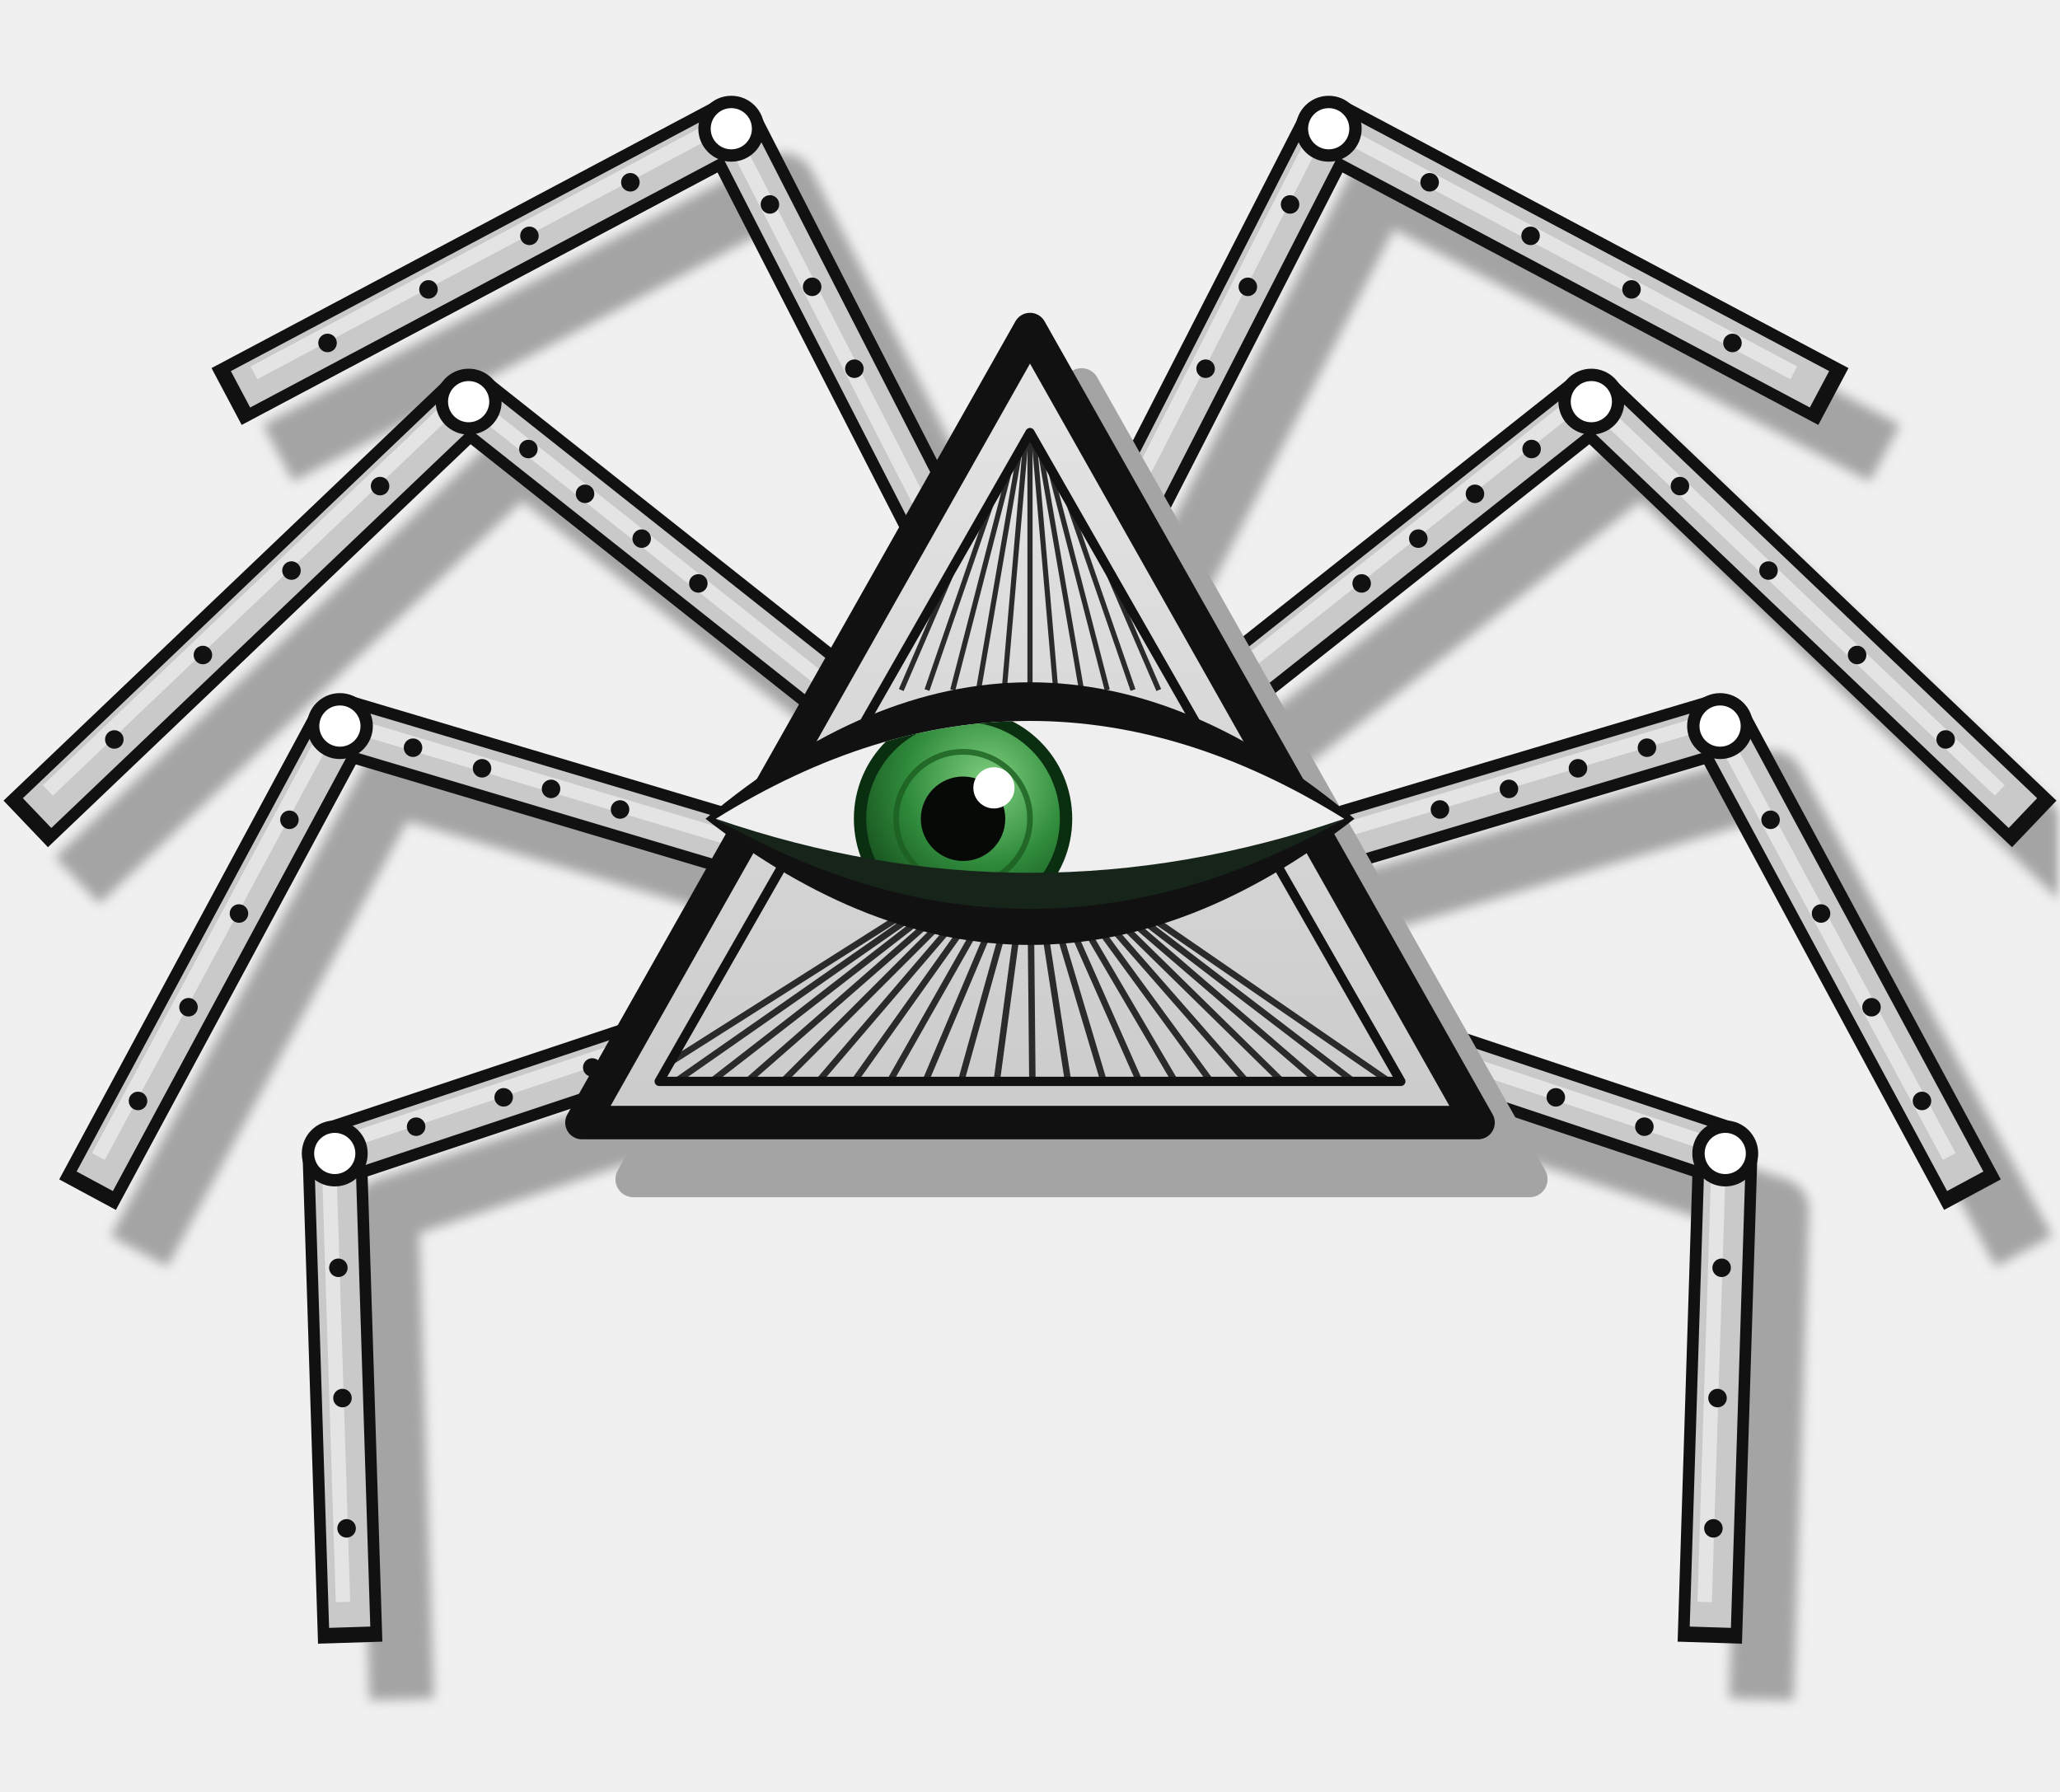
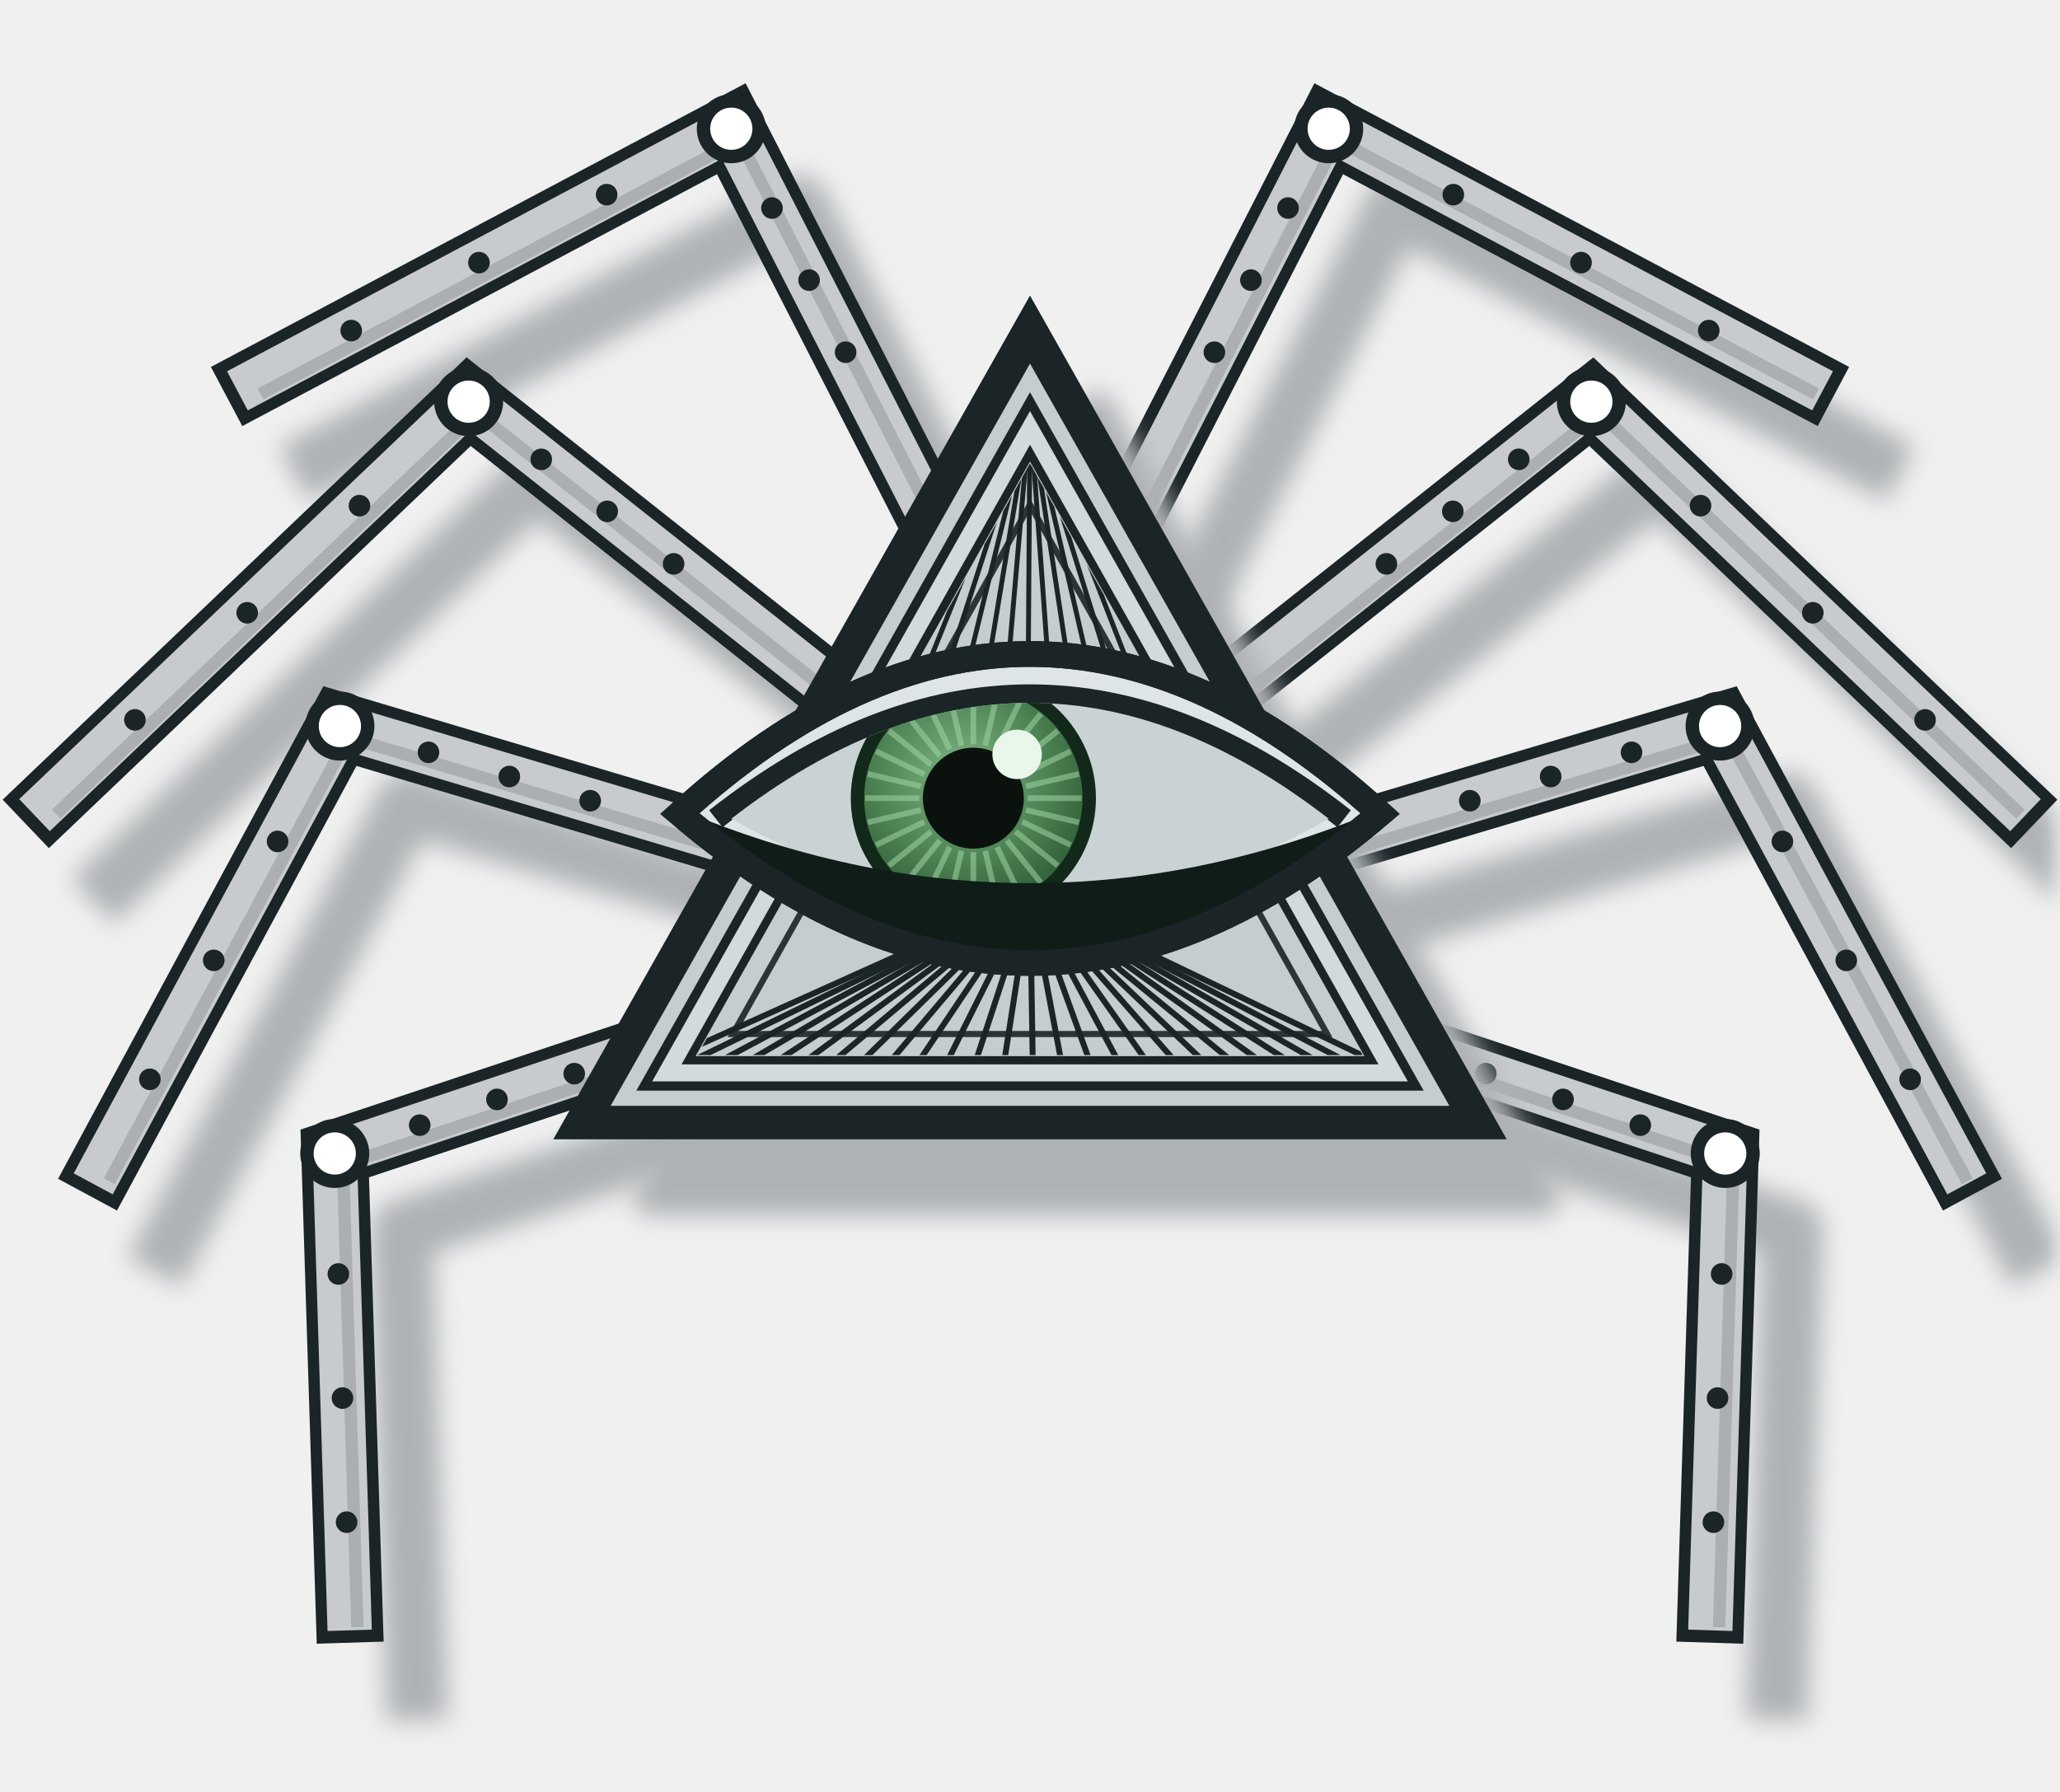
<svg xmlns="http://www.w3.org/2000/svg" viewBox="0 -14 400 348" width="400" height="348" role="img" aria-label="PRovidence">
  <defs>
-     <linearGradient id="hero-shell" x1="0" y1="0" x2="0" y2="1">
-       <stop offset="0" stop-color="#e6e6e6" />
-       <stop offset="1" stop-color="#cbcbcb" />
-     </linearGradient>
-     <filter id="hero-soft" x="-10%" y="-10%" width="120%" height="120%">
-       <feGaussianBlur stdDeviation="1.1" />
+     <filter id="hero-soft" x="-10%" y="-10%" width="125%" height="125%">
+       <feGaussianBlur stdDeviation="2.4" />
    </filter>
-     <radialGradient id="hero-iris" cx=".62" cy=".32" r=".8">
-       <stop offset="0" stop-color="#7fcf7f" />
-       <stop offset=".5" stop-color="#2f8a3b" />
-       <stop offset="1" stop-color="#0f3d14" />
+     <radialGradient id="hero-iris" cx=".45" cy=".4" r=".7">
+       <stop offset="0" stop-color="#7fb685" />
+       <stop offset=".55" stop-color="#4b8052" />
+       <stop offset="1" stop-color="#22502b" />
    </radialGradient>
  </defs>
  <style>@keyframes hero-leg{from{transform:rotate(-3deg)}to{transform:rotate(3deg)}}@keyframes hero-bob{from{transform:translateY(0)}to{transform:translateY(-6px)}}.hero-all{animation:hero-bob 1.6s ease-in-out infinite alternate}</style>
  <g class="hero-all">
-     <g transform="translate(10 11)" filter="url(#hero-soft)">
-       <polyline style="transform-origin:215.0px 95px;animation:hero-leg 1s ease-in-out 0.00s infinite alternate" points="215.0,95.0 258.0,11.0 356.0,63.0" fill="none" stroke="#a4a4a4" stroke-width="12.5" stroke-linejoin="round" />
-       <polyline style="transform-origin:232.0px 125px;animation:hero-leg 1s ease-in-out 0.17s infinite alternate" points="232.0,125.0 309.0,64.0 395.0,146.0" fill="none" stroke="#a4a4a4" stroke-width="12.5" stroke-linejoin="round" />
-       <polyline style="transform-origin:240.0px 155px;animation:hero-leg 1s ease-in-out 0.34s infinite alternate" points="240.0,155.0 334.0,127.0 383.0,218.0" fill="none" stroke="#a4a4a4" stroke-width="12.5" stroke-linejoin="round" />
-       <polyline style="transform-origin:245.0px 180px;animation:hero-leg 1s ease-in-out 0.51s infinite alternate" points="245.0,180.0 335.0,210.0 332.0,305.0" fill="none" stroke="#a4a4a4" stroke-width="12.5" stroke-linejoin="round" />
-       <polyline style="transform-origin:185.0px 95px;animation:hero-leg 1s ease-in-out 0.09s infinite alternate" points="185.0,95.0 142.0,11.0 44.0,63.0" fill="none" stroke="#a4a4a4" stroke-width="12.5" stroke-linejoin="round" />
-       <polyline style="transform-origin:168.0px 125px;animation:hero-leg 1s ease-in-out 0.26s infinite alternate" points="168.0,125.0 91.0,64.0 5.0,146.0" fill="none" stroke="#a4a4a4" stroke-width="12.5" stroke-linejoin="round" />
-       <polyline style="transform-origin:160.0px 155px;animation:hero-leg 1s ease-in-out 0.43s infinite alternate" points="160.0,155.0 66.0,127.0 17.0,218.0" fill="none" stroke="#a4a4a4" stroke-width="12.5" stroke-linejoin="round" />
-       <polyline style="transform-origin:155.0px 180px;animation:hero-leg 1s ease-in-out 0.60s infinite alternate" points="155.0,180.0 65.0,210.0 68.0,305.0" fill="none" stroke="#a4a4a4" stroke-width="12.5" stroke-linejoin="round" />
+     <g transform="translate(13 15)" filter="url(#hero-soft)">
+       <polyline style="transform-origin:215.0px 95px;animation:hero-leg 1s ease-in-out 0.00s infinite alternate" points="215.0,95.0 258.0,11.0 356.0,63.0" fill="none" stroke="#aeb2b5" stroke-width="12" stroke-linejoin="round" />
+       <polyline style="transform-origin:232.0px 125px;animation:hero-leg 1s ease-in-out 0.17s infinite alternate" points="232.0,125.0 309.0,64.0 395.0,146.0" fill="none" stroke="#aeb2b5" stroke-width="12" stroke-linejoin="round" />
+       <polyline style="transform-origin:240.0px 155px;animation:hero-leg 1s ease-in-out 0.34s infinite alternate" points="240.0,155.0 334.0,127.0 383.0,218.0" fill="none" stroke="#aeb2b5" stroke-width="12" stroke-linejoin="round" />
+       <polyline style="transform-origin:245.0px 180px;animation:hero-leg 1s ease-in-out 0.51s infinite alternate" points="245.0,180.0 335.0,210.0 332.0,305.0" fill="none" stroke="#aeb2b5" stroke-width="12" stroke-linejoin="round" />
+       <polyline style="transform-origin:185.0px 95px;animation:hero-leg 1s ease-in-out 0.09s infinite alternate" points="185.0,95.0 142.0,11.0 44.0,63.0" fill="none" stroke="#aeb2b5" stroke-width="12" stroke-linejoin="round" />
+       <polyline style="transform-origin:168.0px 125px;animation:hero-leg 1s ease-in-out 0.26s infinite alternate" points="168.0,125.0 91.0,64.0 5.0,146.0" fill="none" stroke="#aeb2b5" stroke-width="12" stroke-linejoin="round" />
+       <polyline style="transform-origin:160.0px 155px;animation:hero-leg 1s ease-in-out 0.43s infinite alternate" points="160.0,155.0 66.0,127.0 17.0,218.0" fill="none" stroke="#aeb2b5" stroke-width="12" stroke-linejoin="round" />
+       <polyline style="transform-origin:155.0px 180px;animation:hero-leg 1s ease-in-out 0.60s infinite alternate" points="155.0,180.0 65.0,210.0 68.0,305.0" fill="none" stroke="#aeb2b5" stroke-width="12" stroke-linejoin="round" />
    </g>
    <g class="leg" style="transform-origin:215.0px 95px;animation:hero-leg 1s ease-in-out 0.00s infinite alternate">
-       <polyline points="215.0,95.0 258.0,11.0 356.0,63.0" fill="none" stroke="#111111" stroke-width="12.5" stroke-linejoin="round" />
-       <polyline points="215.0,95.0 258.0,11.0 353.3,61.6" fill="none" stroke="#c9c9c9" stroke-width="8" stroke-linejoin="round" />
-       <polyline points="216.7,91.6 258.0,11.0 349.5,59.6" fill="none" stroke="#e4e4e4" stroke-width="2.8" stroke-linejoin="round" transform="translate(-1.2,-1.2)" />
-       <circle cx="234.1" cy="57.6" r="1.8" fill="#111111" />
-       <circle cx="242.3" cy="41.7" r="1.8" fill="#111111" />
-       <circle cx="250.5" cy="25.7" r="1.8" fill="#111111" />
-       <circle cx="277.6" cy="21.4" r="1.8" fill="#111111" />
-       <circle cx="297.2" cy="31.8" r="1.8" fill="#111111" />
-       <circle cx="316.8" cy="42.2" r="1.8" fill="#111111" />
-       <circle cx="336.4" cy="52.6" r="1.8" fill="#111111" />
-       <circle cx="258" cy="11" r="5.2" fill="#ffffff" stroke="#111111" stroke-width="2.4" />
+       <polyline points="215.0,95.0 258.0,11.0 356.0,63.0" fill="none" stroke="#1b2427" stroke-width="13" stroke-linejoin="miter" stroke-miterlimit="3" />
+       <polyline points="215.0,95.0 258.0,11.0 353.9,61.9" fill="none" stroke="#c8cbce" stroke-width="8.6" stroke-linejoin="miter" stroke-miterlimit="3" />
+       <polyline points="216.3,92.5 258.0,11.0 351.0,60.3" fill="none" stroke="#a6a9ad" stroke-width="2.4" stroke-linejoin="round" transform="translate(1.6 2.2)" opacity=".85" />
+       <circle cx="235.8" cy="54.4" r="2.1" fill="#1b2427" />
+       <circle cx="242.9" cy="40.4" r="2.1" fill="#1b2427" />
+       <circle cx="250.1" cy="26.4" r="2.1" fill="#1b2427" />
+       <circle cx="282.2" cy="23.8" r="2.1" fill="#1b2427" />
+       <circle cx="307.0" cy="37.0" r="2.1" fill="#1b2427" />
+       <circle cx="331.8" cy="50.2" r="2.1" fill="#1b2427" />
+       <circle cx="258" cy="11" r="5.4" fill="#ffffff" stroke="#1b2427" stroke-width="2.6" />
    </g>
    <g class="leg" style="transform-origin:232.0px 125px;animation:hero-leg 1s ease-in-out 0.17s infinite alternate">
-       <polyline points="232.0,125.0 309.0,64.0 395.0,146.0" fill="none" stroke="#111111" stroke-width="12.5" stroke-linejoin="round" />
-       <polyline points="232.0,125.0 309.0,64.0 392.8,143.9" fill="none" stroke="#c9c9c9" stroke-width="8" stroke-linejoin="round" />
-       <polyline points="235.1,122.6 309.0,64.0 389.5,140.7" fill="none" stroke="#e4e4e4" stroke-width="2.8" stroke-linejoin="round" transform="translate(-1.2,-1.2)" />
-       <circle cx="264.4" cy="99.3" r="1.8" fill="#111111" />
-       <circle cx="275.4" cy="90.6" r="1.8" fill="#111111" />
-       <circle cx="286.4" cy="81.9" r="1.8" fill="#111111" />
-       <circle cx="297.4" cy="73.2" r="1.8" fill="#111111" />
-       <circle cx="326.2" cy="80.4" r="1.8" fill="#111111" />
-       <circle cx="343.4" cy="96.8" r="1.8" fill="#111111" />
-       <circle cx="360.6" cy="113.2" r="1.8" fill="#111111" />
-       <circle cx="377.8" cy="129.6" r="1.8" fill="#111111" />
-       <circle cx="309" cy="64" r="5.2" fill="#ffffff" stroke="#111111" stroke-width="2.4" />
+       <polyline points="232.0,125.0 309.0,64.0 395.0,146.0" fill="none" stroke="#1b2427" stroke-width="13" stroke-linejoin="miter" stroke-miterlimit="3" />
+       <polyline points="232.0,125.0 309.0,64.0 393.3,144.3" fill="none" stroke="#c8cbce" stroke-width="8.6" stroke-linejoin="miter" stroke-miterlimit="3" />
+       <polyline points="234.3,123.2 309.0,64.0 390.7,141.9" fill="none" stroke="#a6a9ad" stroke-width="2.4" stroke-linejoin="round" transform="translate(1.6 2.2)" opacity=".85" />
+       <circle cx="269.2" cy="95.5" r="2.1" fill="#1b2427" />
+       <circle cx="282.1" cy="85.3" r="2.1" fill="#1b2427" />
+       <circle cx="294.9" cy="75.2" r="2.1" fill="#1b2427" />
+       <circle cx="330.2" cy="84.2" r="2.1" fill="#1b2427" />
+       <circle cx="352.0" cy="105.0" r="2.1" fill="#1b2427" />
+       <circle cx="373.8" cy="125.8" r="2.1" fill="#1b2427" />
+       <circle cx="309" cy="64" r="5.4" fill="#ffffff" stroke="#1b2427" stroke-width="2.6" />
    </g>
    <g class="leg" style="transform-origin:240.0px 155px;animation:hero-leg 1s ease-in-out 0.34s infinite alternate">
-       <polyline points="240.0,155.0 334.0,127.0 383.0,218.0" fill="none" stroke="#111111" stroke-width="12.5" stroke-linejoin="round" />
-       <polyline points="240.0,155.0 334.0,127.0 381.6,215.4" fill="none" stroke="#c9c9c9" stroke-width="8" stroke-linejoin="round" />
-       <polyline points="243.8,153.9 334.0,127.0 379.7,211.8" fill="none" stroke="#e4e4e4" stroke-width="2.8" stroke-linejoin="round" transform="translate(-1.2,-1.2)" />
-       <circle cx="279.6" cy="143.2" r="1.8" fill="#111111" />
-       <circle cx="293.0" cy="139.2" r="1.8" fill="#111111" />
-       <circle cx="306.4" cy="135.2" r="1.8" fill="#111111" />
-       <circle cx="319.8" cy="131.2" r="1.8" fill="#111111" />
-       <circle cx="343.8" cy="145.2" r="1.8" fill="#111111" />
-       <circle cx="353.6" cy="163.4" r="1.8" fill="#111111" />
-       <circle cx="363.4" cy="181.6" r="1.8" fill="#111111" />
-       <circle cx="373.2" cy="199.8" r="1.8" fill="#111111" />
-       <circle cx="334" cy="127" r="5.2" fill="#ffffff" stroke="#111111" stroke-width="2.4" />
+       <polyline points="240.0,155.0 334.0,127.0 383.0,218.0" fill="none" stroke="#1b2427" stroke-width="13" stroke-linejoin="miter" stroke-miterlimit="3" />
+       <polyline points="240.0,155.0 334.0,127.0 381.9,215.9" fill="none" stroke="#c8cbce" stroke-width="8.6" stroke-linejoin="miter" stroke-miterlimit="3" />
+       <polyline points="242.8,154.2 334.0,127.0 380.4,213.2" fill="none" stroke="#a6a9ad" stroke-width="2.4" stroke-linejoin="round" transform="translate(1.6 2.2)" opacity=".85" />
+       <circle cx="285.4" cy="141.5" r="2.1" fill="#1b2427" />
+       <circle cx="301.1" cy="136.8" r="2.1" fill="#1b2427" />
+       <circle cx="316.8" cy="132.1" r="2.1" fill="#1b2427" />
+       <circle cx="346.1" cy="149.4" r="2.1" fill="#1b2427" />
+       <circle cx="358.5" cy="172.5" r="2.1" fill="#1b2427" />
+       <circle cx="370.9" cy="195.6" r="2.1" fill="#1b2427" />
+       <circle cx="334" cy="127" r="5.4" fill="#ffffff" stroke="#1b2427" stroke-width="2.6" />
    </g>
    <g class="leg" style="transform-origin:245.0px 180px;animation:hero-leg 1s ease-in-out 0.51s infinite alternate">
-       <polyline points="245.0,180.0 335.0,210.0 332.0,305.0" fill="none" stroke="#111111" stroke-width="12.5" stroke-linejoin="round" />
-       <polyline points="245.0,180.0 335.0,210.0 332.1,302.0" fill="none" stroke="#c9c9c9" stroke-width="8" stroke-linejoin="round" />
-       <polyline points="248.6,181.2 335.0,210.0 332.2,298.3" fill="none" stroke="#e4e4e4" stroke-width="2.8" stroke-linejoin="round" transform="translate(-1.2,-1.2)" />
-       <circle cx="285.1" cy="193.3" r="1.8" fill="#111111" />
-       <circle cx="302.1" cy="199.1" r="1.8" fill="#111111" />
-       <circle cx="319.3" cy="204.8" r="1.8" fill="#111111" />
-       <circle cx="334.3" cy="232.2" r="1.8" fill="#111111" />
-       <circle cx="333.5" cy="257.5" r="1.8" fill="#111111" />
-       <circle cx="332.7" cy="282.8" r="1.8" fill="#111111" />
-       <circle cx="335" cy="210" r="5.2" fill="#ffffff" stroke="#111111" stroke-width="2.4" />
+       <polyline points="245.0,180.0 335.0,210.0 332.0,305.0" fill="none" stroke="#1b2427" stroke-width="13" stroke-linejoin="miter" stroke-miterlimit="3" />
+       <polyline points="245.0,180.0 335.0,210.0 332.1,302.6" fill="none" stroke="#c8cbce" stroke-width="8.6" stroke-linejoin="miter" stroke-miterlimit="3" />
+       <polyline points="247.7,180.9 335.0,210.0 332.2,299.8" fill="none" stroke="#a6a9ad" stroke-width="2.4" stroke-linejoin="round" transform="translate(1.6 2.2)" opacity=".85" />
+       <circle cx="288.5" cy="194.5" r="2.1" fill="#1b2427" />
+       <circle cx="303.5" cy="199.5" r="2.1" fill="#1b2427" />
+       <circle cx="318.5" cy="204.5" r="2.1" fill="#1b2427" />
+       <circle cx="334.3" cy="233.4" r="2.1" fill="#1b2427" />
+       <circle cx="333.5" cy="257.5" r="2.1" fill="#1b2427" />
+       <circle cx="332.7" cy="281.6" r="2.1" fill="#1b2427" />
+       <circle cx="335" cy="210" r="5.4" fill="#ffffff" stroke="#1b2427" stroke-width="2.6" />
    </g>
    <g class="leg" style="transform-origin:185.0px 95px;animation:hero-leg 1s ease-in-out 0.09s infinite alternate">
-       <polyline points="185.0,95.0 142.0,11.0 44.0,63.0" fill="none" stroke="#111111" stroke-width="12.5" stroke-linejoin="round" />
-       <polyline points="185.0,95.0 142.0,11.0 46.7,61.6" fill="none" stroke="#c9c9c9" stroke-width="8" stroke-linejoin="round" />
-       <polyline points="183.3,91.6 142.0,11.0 50.5,59.6" fill="none" stroke="#e4e4e4" stroke-width="2.8" stroke-linejoin="round" transform="translate(-1.2,-1.2)" />
-       <circle cx="165.9" cy="57.6" r="1.8" fill="#111111" />
-       <circle cx="157.7" cy="41.7" r="1.8" fill="#111111" />
-       <circle cx="149.5" cy="25.7" r="1.8" fill="#111111" />
-       <circle cx="122.4" cy="21.4" r="1.8" fill="#111111" />
-       <circle cx="102.8" cy="31.8" r="1.8" fill="#111111" />
-       <circle cx="83.2" cy="42.2" r="1.8" fill="#111111" />
-       <circle cx="63.6" cy="52.6" r="1.8" fill="#111111" />
-       <circle cx="142" cy="11" r="5.2" fill="#ffffff" stroke="#111111" stroke-width="2.4" />
+       <polyline points="185.0,95.0 142.0,11.0 44.0,63.0" fill="none" stroke="#1b2427" stroke-width="13" stroke-linejoin="miter" stroke-miterlimit="3" />
+       <polyline points="185.0,95.0 142.0,11.0 46.1,61.9" fill="none" stroke="#c8cbce" stroke-width="8.6" stroke-linejoin="miter" stroke-miterlimit="3" />
+       <polyline points="183.7,92.5 142.0,11.0 49.0,60.3" fill="none" stroke="#a6a9ad" stroke-width="2.4" stroke-linejoin="round" transform="translate(1.6 2.2)" opacity=".85" />
+       <circle cx="164.2" cy="54.4" r="2.1" fill="#1b2427" />
+       <circle cx="157.1" cy="40.4" r="2.1" fill="#1b2427" />
+       <circle cx="149.9" cy="26.4" r="2.1" fill="#1b2427" />
+       <circle cx="117.8" cy="23.8" r="2.1" fill="#1b2427" />
+       <circle cx="93.0" cy="37.0" r="2.1" fill="#1b2427" />
+       <circle cx="68.2" cy="50.2" r="2.1" fill="#1b2427" />
+       <circle cx="142" cy="11" r="5.4" fill="#ffffff" stroke="#1b2427" stroke-width="2.6" />
    </g>
    <g class="leg" style="transform-origin:168.0px 125px;animation:hero-leg 1s ease-in-out 0.26s infinite alternate">
-       <polyline points="168.0,125.0 91.0,64.0 5.0,146.0" fill="none" stroke="#111111" stroke-width="12.5" stroke-linejoin="round" />
-       <polyline points="168.0,125.0 91.0,64.0 7.2,143.9" fill="none" stroke="#c9c9c9" stroke-width="8" stroke-linejoin="round" />
-       <polyline points="164.9,122.6 91.0,64.0 10.5,140.7" fill="none" stroke="#e4e4e4" stroke-width="2.8" stroke-linejoin="round" transform="translate(-1.2,-1.2)" />
-       <circle cx="135.6" cy="99.3" r="1.8" fill="#111111" />
-       <circle cx="124.6" cy="90.6" r="1.8" fill="#111111" />
-       <circle cx="113.6" cy="81.9" r="1.8" fill="#111111" />
-       <circle cx="102.6" cy="73.2" r="1.8" fill="#111111" />
-       <circle cx="73.8" cy="80.4" r="1.8" fill="#111111" />
-       <circle cx="56.6" cy="96.8" r="1.8" fill="#111111" />
-       <circle cx="39.4" cy="113.2" r="1.8" fill="#111111" />
-       <circle cx="22.2" cy="129.6" r="1.8" fill="#111111" />
-       <circle cx="91" cy="64" r="5.2" fill="#ffffff" stroke="#111111" stroke-width="2.4" />
+       <polyline points="168.0,125.0 91.0,64.0 5.0,146.0" fill="none" stroke="#1b2427" stroke-width="13" stroke-linejoin="miter" stroke-miterlimit="3" />
+       <polyline points="168.0,125.0 91.0,64.0 6.7,144.3" fill="none" stroke="#c8cbce" stroke-width="8.6" stroke-linejoin="miter" stroke-miterlimit="3" />
+       <polyline points="165.7,123.2 91.0,64.0 9.3,141.9" fill="none" stroke="#a6a9ad" stroke-width="2.4" stroke-linejoin="round" transform="translate(1.6 2.2)" opacity=".85" />
+       <circle cx="130.8" cy="95.5" r="2.1" fill="#1b2427" />
+       <circle cx="117.9" cy="85.3" r="2.1" fill="#1b2427" />
+       <circle cx="105.1" cy="75.2" r="2.1" fill="#1b2427" />
+       <circle cx="69.8" cy="84.2" r="2.1" fill="#1b2427" />
+       <circle cx="48.0" cy="105.0" r="2.1" fill="#1b2427" />
+       <circle cx="26.2" cy="125.8" r="2.1" fill="#1b2427" />
+       <circle cx="91" cy="64" r="5.4" fill="#ffffff" stroke="#1b2427" stroke-width="2.6" />
    </g>
    <g class="leg" style="transform-origin:160.0px 155px;animation:hero-leg 1s ease-in-out 0.43s infinite alternate">
-       <polyline points="160.0,155.0 66.0,127.0 17.0,218.0" fill="none" stroke="#111111" stroke-width="12.5" stroke-linejoin="round" />
-       <polyline points="160.0,155.0 66.0,127.0 18.4,215.4" fill="none" stroke="#c9c9c9" stroke-width="8" stroke-linejoin="round" />
-       <polyline points="156.2,153.9 66.0,127.0 20.3,211.8" fill="none" stroke="#e4e4e4" stroke-width="2.8" stroke-linejoin="round" transform="translate(-1.2,-1.2)" />
-       <circle cx="120.4" cy="143.2" r="1.8" fill="#111111" />
-       <circle cx="107.0" cy="139.2" r="1.8" fill="#111111" />
-       <circle cx="93.6" cy="135.2" r="1.8" fill="#111111" />
-       <circle cx="80.2" cy="131.2" r="1.8" fill="#111111" />
-       <circle cx="56.2" cy="145.2" r="1.8" fill="#111111" />
-       <circle cx="46.4" cy="163.4" r="1.8" fill="#111111" />
-       <circle cx="36.6" cy="181.6" r="1.8" fill="#111111" />
-       <circle cx="26.8" cy="199.8" r="1.8" fill="#111111" />
-       <circle cx="66" cy="127" r="5.2" fill="#ffffff" stroke="#111111" stroke-width="2.4" />
+       <polyline points="160.0,155.0 66.0,127.0 17.0,218.0" fill="none" stroke="#1b2427" stroke-width="13" stroke-linejoin="miter" stroke-miterlimit="3" />
+       <polyline points="160.0,155.0 66.0,127.0 18.1,215.9" fill="none" stroke="#c8cbce" stroke-width="8.6" stroke-linejoin="miter" stroke-miterlimit="3" />
+       <polyline points="157.2,154.2 66.0,127.0 19.6,213.2" fill="none" stroke="#a6a9ad" stroke-width="2.4" stroke-linejoin="round" transform="translate(1.6 2.2)" opacity=".85" />
+       <circle cx="114.6" cy="141.5" r="2.1" fill="#1b2427" />
+       <circle cx="98.9" cy="136.8" r="2.1" fill="#1b2427" />
+       <circle cx="83.2" cy="132.1" r="2.1" fill="#1b2427" />
+       <circle cx="53.9" cy="149.4" r="2.1" fill="#1b2427" />
+       <circle cx="41.5" cy="172.5" r="2.1" fill="#1b2427" />
+       <circle cx="29.1" cy="195.6" r="2.1" fill="#1b2427" />
+       <circle cx="66" cy="127" r="5.4" fill="#ffffff" stroke="#1b2427" stroke-width="2.6" />
    </g>
    <g class="leg" style="transform-origin:155.0px 180px;animation:hero-leg 1s ease-in-out 0.60s infinite alternate">
-       <polyline points="155.0,180.0 65.0,210.0 68.0,305.0" fill="none" stroke="#111111" stroke-width="12.5" stroke-linejoin="round" />
-       <polyline points="155.0,180.0 65.0,210.0 67.9,302.0" fill="none" stroke="#c9c9c9" stroke-width="8" stroke-linejoin="round" />
-       <polyline points="151.4,181.2 65.0,210.0 67.8,298.3" fill="none" stroke="#e4e4e4" stroke-width="2.8" stroke-linejoin="round" transform="translate(-1.2,-1.2)" />
-       <circle cx="115.0" cy="193.3" r="1.8" fill="#111111" />
-       <circle cx="97.8" cy="199.1" r="1.8" fill="#111111" />
-       <circle cx="80.8" cy="204.8" r="1.8" fill="#111111" />
-       <circle cx="65.7" cy="232.2" r="1.8" fill="#111111" />
-       <circle cx="66.5" cy="257.5" r="1.8" fill="#111111" />
-       <circle cx="67.3" cy="282.8" r="1.8" fill="#111111" />
-       <circle cx="65" cy="210" r="5.2" fill="#ffffff" stroke="#111111" stroke-width="2.4" />
+       <polyline points="155.0,180.0 65.0,210.0 68.0,305.0" fill="none" stroke="#1b2427" stroke-width="13" stroke-linejoin="miter" stroke-miterlimit="3" />
+       <polyline points="155.0,180.0 65.0,210.0 67.9,302.6" fill="none" stroke="#c8cbce" stroke-width="8.6" stroke-linejoin="miter" stroke-miterlimit="3" />
+       <polyline points="152.3,180.9 65.0,210.0 67.8,299.8" fill="none" stroke="#a6a9ad" stroke-width="2.4" stroke-linejoin="round" transform="translate(1.6 2.2)" opacity=".85" />
+       <circle cx="111.5" cy="194.5" r="2.1" fill="#1b2427" />
+       <circle cx="96.5" cy="199.5" r="2.1" fill="#1b2427" />
+       <circle cx="81.5" cy="204.5" r="2.1" fill="#1b2427" />
+       <circle cx="65.7" cy="233.4" r="2.1" fill="#1b2427" />
+       <circle cx="66.5" cy="257.5" r="2.1" fill="#1b2427" />
+       <circle cx="67.3" cy="281.6" r="2.1" fill="#1b2427" />
+       <circle cx="65" cy="210" r="5.4" fill="#ffffff" stroke="#1b2427" stroke-width="2.6" />
    </g>
    <g class="body">
-       <polygon points="200.0,50.0 287.0,204.0 113.0,204.0" fill="#a4a4a4" stroke="#a4a4a4" stroke-width="7" stroke-linejoin="round" transform="translate(10 11)" />
-       <polygon points="200.0,50.0 287.0,204.0 113.0,204.0" fill="url(#hero-shell)" stroke="#111111" stroke-width="6.5" stroke-linejoin="round" />
+       <polygon points="200.0,50.0 287.0,204.0 113.0,204.0" fill="#aeb2b5" stroke="#aeb2b5" stroke-width="6" stroke-linejoin="round" transform="translate(13 15)" filter="url(#hero-soft)" />
+       <polygon points="200.0,50.0 287.0,204.0 113.0,204.0" fill="#c5cdcf" stroke="#1b2427" stroke-width="6.5" stroke-linejoin="miter" />
+       <polygon points="200.0,64.0 274.9,196.9 125.1,196.9" fill="#d3dadb" stroke="#1b2427" stroke-width="1.8" stroke-linejoin="miter" />
+       <polygon points="200.0,74.0 266.3,191.9 133.7,191.9" fill="#c5cdcf" stroke="#1b2427" stroke-width="1.6" stroke-linejoin="miter" />
      <clipPath id="hero-in">
-         <polygon points="200,70 128,196 272,196" />
+         <polygon points="200.0,76.0 264.6,190.9 135.4,190.9" />
      </clipPath>
      <clipPath id="hero-sclera">
-         <path d="M139 137 Q200 99 261 137 Q200 170 139 137 Z" />
+         <path d="M142 145 Q200 100 258 145 Q200 178 142 145 Z" />
      </clipPath>
      <g clip-path="url(#hero-in)">
-         <line x1="200" y1="148" x2="118.0" y2="200" stroke="#2a2a2a" stroke-width="1.25" />
-         <line x1="200" y1="148" x2="125.5" y2="200" stroke="#2a2a2a" stroke-width="1.25" />
-         <line x1="200" y1="148" x2="133.0" y2="200" stroke="#2a2a2a" stroke-width="1.25" />
-         <line x1="200" y1="148" x2="140.5" y2="200" stroke="#2a2a2a" stroke-width="1.25" />
-         <line x1="200" y1="148" x2="148.0" y2="200" stroke="#2a2a2a" stroke-width="1.25" />
-         <line x1="200" y1="148" x2="155.5" y2="200" stroke="#2a2a2a" stroke-width="1.25" />
-         <line x1="200" y1="148" x2="163.0" y2="200" stroke="#2a2a2a" stroke-width="1.25" />
-         <line x1="200" y1="148" x2="170.5" y2="200" stroke="#2a2a2a" stroke-width="1.25" />
-         <line x1="200" y1="148" x2="178.0" y2="200" stroke="#2a2a2a" stroke-width="1.25" />
-         <line x1="200" y1="148" x2="185.5" y2="200" stroke="#2a2a2a" stroke-width="1.25" />
-         <line x1="200" y1="148" x2="193.0" y2="200" stroke="#2a2a2a" stroke-width="1.25" />
-         <line x1="200" y1="148" x2="200.5" y2="200" stroke="#2a2a2a" stroke-width="1.25" />
-         <line x1="200" y1="148" x2="208.0" y2="200" stroke="#2a2a2a" stroke-width="1.25" />
-         <line x1="200" y1="148" x2="215.5" y2="200" stroke="#2a2a2a" stroke-width="1.25" />
-         <line x1="200" y1="148" x2="223.0" y2="200" stroke="#2a2a2a" stroke-width="1.25" />
-         <line x1="200" y1="148" x2="230.5" y2="200" stroke="#2a2a2a" stroke-width="1.25" />
-         <line x1="200" y1="148" x2="238.0" y2="200" stroke="#2a2a2a" stroke-width="1.25" />
-         <line x1="200" y1="148" x2="245.5" y2="200" stroke="#2a2a2a" stroke-width="1.25" />
-         <line x1="200" y1="148" x2="253.0" y2="200" stroke="#2a2a2a" stroke-width="1.25" />
-         <line x1="200" y1="148" x2="260.5" y2="200" stroke="#2a2a2a" stroke-width="1.25" />
-         <line x1="200" y1="148" x2="268.0" y2="200" stroke="#2a2a2a" stroke-width="1.25" />
-         <line x1="200" y1="148" x2="275.5" y2="200" stroke="#2a2a2a" stroke-width="1.25" />
-         <line x1="200" y1="62" x2="170" y2="120" stroke="#2a2a2a" stroke-width="1" />
-         <line x1="200" y1="62" x2="175" y2="120" stroke="#2a2a2a" stroke-width="1" />
-         <line x1="200" y1="62" x2="180" y2="120" stroke="#2a2a2a" stroke-width="1" />
-         <line x1="200" y1="62" x2="185" y2="120" stroke="#2a2a2a" stroke-width="1" />
-         <line x1="200" y1="62" x2="190" y2="120" stroke="#2a2a2a" stroke-width="1" />
-         <line x1="200" y1="62" x2="195" y2="120" stroke="#2a2a2a" stroke-width="1" />
-         <line x1="200" y1="62" x2="200" y2="120" stroke="#2a2a2a" stroke-width="1" />
-         <line x1="200" y1="62" x2="205" y2="120" stroke="#2a2a2a" stroke-width="1" />
-         <line x1="200" y1="62" x2="210" y2="120" stroke="#2a2a2a" stroke-width="1" />
-         <line x1="200" y1="62" x2="215" y2="120" stroke="#2a2a2a" stroke-width="1" />
-         <line x1="200" y1="62" x2="220" y2="120" stroke="#2a2a2a" stroke-width="1" />
-         <line x1="200" y1="62" x2="225" y2="120" stroke="#2a2a2a" stroke-width="1" />
-         <line x1="200" y1="62" x2="230" y2="120" stroke="#2a2a2a" stroke-width="1" />
+         <line x1="200" y1="66" x2="172.0" y2="124" stroke="#1b2427" stroke-width=".95" />
+         <line x1="200" y1="66" x2="176.6" y2="124" stroke="#1b2427" stroke-width=".95" />
+         <line x1="200" y1="66" x2="181.2" y2="124" stroke="#1b2427" stroke-width=".95" />
+         <line x1="200" y1="66" x2="185.8" y2="124" stroke="#1b2427" stroke-width=".95" />
+         <line x1="200" y1="66" x2="190.4" y2="124" stroke="#1b2427" stroke-width=".95" />
+         <line x1="200" y1="66" x2="195.0" y2="124" stroke="#1b2427" stroke-width=".95" />
+         <line x1="200" y1="66" x2="199.6" y2="124" stroke="#1b2427" stroke-width=".95" />
+         <line x1="200" y1="66" x2="204.2" y2="124" stroke="#1b2427" stroke-width=".95" />
+         <line x1="200" y1="66" x2="208.8" y2="124" stroke="#1b2427" stroke-width=".95" />
+         <line x1="200" y1="66" x2="213.4" y2="124" stroke="#1b2427" stroke-width=".95" />
+         <line x1="200" y1="66" x2="218.0" y2="124" stroke="#1b2427" stroke-width=".95" />
+         <line x1="200" y1="66" x2="222.6" y2="124" stroke="#1b2427" stroke-width=".95" />
+         <line x1="200" y1="66" x2="227.2" y2="124" stroke="#1b2427" stroke-width=".95" />
+         <line x1="200" y1="160" x2="120.0" y2="196" stroke="#1b2427" stroke-width="1.15" />
+         <line x1="200" y1="160" x2="126.2" y2="196" stroke="#1b2427" stroke-width="1.15" />
+         <line x1="200" y1="160" x2="132.4" y2="196" stroke="#1b2427" stroke-width="1.15" />
+         <line x1="200" y1="160" x2="138.6" y2="196" stroke="#1b2427" stroke-width="1.15" />
+         <line x1="200" y1="160" x2="144.8" y2="196" stroke="#1b2427" stroke-width="1.15" />
+         <line x1="200" y1="160" x2="151.0" y2="196" stroke="#1b2427" stroke-width="1.15" />
+         <line x1="200" y1="160" x2="157.2" y2="196" stroke="#1b2427" stroke-width="1.15" />
+         <line x1="200" y1="160" x2="163.4" y2="196" stroke="#1b2427" stroke-width="1.15" />
+         <line x1="200" y1="160" x2="169.6" y2="196" stroke="#1b2427" stroke-width="1.15" />
+         <line x1="200" y1="160" x2="175.8" y2="196" stroke="#1b2427" stroke-width="1.15" />
+         <line x1="200" y1="160" x2="182.0" y2="196" stroke="#1b2427" stroke-width="1.15" />
+         <line x1="200" y1="160" x2="188.2" y2="196" stroke="#1b2427" stroke-width="1.15" />
+         <line x1="200" y1="160" x2="194.4" y2="196" stroke="#1b2427" stroke-width="1.15" />
+         <line x1="200" y1="160" x2="200.6" y2="196" stroke="#1b2427" stroke-width="1.15" />
+         <line x1="200" y1="160" x2="206.8" y2="196" stroke="#1b2427" stroke-width="1.15" />
+         <line x1="200" y1="160" x2="213.0" y2="196" stroke="#1b2427" stroke-width="1.15" />
+         <line x1="200" y1="160" x2="219.2" y2="196" stroke="#1b2427" stroke-width="1.15" />
+         <line x1="200" y1="160" x2="225.4" y2="196" stroke="#1b2427" stroke-width="1.15" />
+         <line x1="200" y1="160" x2="231.6" y2="196" stroke="#1b2427" stroke-width="1.15" />
+         <line x1="200" y1="160" x2="237.8" y2="196" stroke="#1b2427" stroke-width="1.15" />
+         <line x1="200" y1="160" x2="244.0" y2="196" stroke="#1b2427" stroke-width="1.15" />
+         <line x1="200" y1="160" x2="250.2" y2="196" stroke="#1b2427" stroke-width="1.15" />
+         <line x1="200" y1="160" x2="256.4" y2="196" stroke="#1b2427" stroke-width="1.15" />
+         <line x1="200" y1="160" x2="262.6" y2="196" stroke="#1b2427" stroke-width="1.15" />
+         <line x1="200" y1="160" x2="268.8" y2="196" stroke="#1b2427" stroke-width="1.15" />
+         <line x1="200" y1="160" x2="275.0" y2="196" stroke="#1b2427" stroke-width="1.15" />
      </g>
-       <polygon points="200,70 128,196 272,196" fill="none" stroke="#111111" stroke-width="1.8" stroke-linejoin="round" />
-       <g transform="translate(0 8)">
-         <path d="M137 137 Q200 84 263 137 Q200 186 137 137 Z" fill="#111111" />
-         <path d="M139 137 Q200 99 261 137 Q200 170 139 137 Z" fill="#efefef" />
-         <g clip-path="url(#hero-sclera)">
-           <g>
-             <animateTransform attributeName="transform" type="translate" values="0 0;0 0;12 0;12 0;-6 1;-6 1;0 0" keyTimes="0;.3;.38;.6;.68;.9;1" dur="7s" repeatCount="indefinite" />
-             <circle cx="187" cy="137" r="20" fill="url(#hero-iris)" stroke="#0a2e10" stroke-width="2.4" />
-             <circle cx="187" cy="137" r="13" fill="none" stroke="#1b5e20" stroke-width="1.1" opacity=".8" />
-             <circle cx="187" cy="137" r="8.2" fill="#070907" />
-             <circle cx="193" cy="131" r="4" fill="#ffffff" />
+       <polygon points="200.0,84.0 257.7,186.8 142.3,186.8" fill="none" stroke="#1b2427" stroke-width="1.2" stroke-linejoin="miter" opacity=".9" />
+       <path d="M132 144 Q200 82 268 144 Q200 202 132 144 Z" fill="#dfe5e6" stroke="#1b2427" stroke-width="5" />
+       <path d="M139 145 Q200 97 261 145" fill="none" stroke="#1b2427" stroke-width="4.2" />
+       <path d="M142 145 Q200 100 258 145 Q200 178 142 145 Z" fill="#c9d3d4" />
+       <g clip-path="url(#hero-sclera)">
+         <g>
+           <animateTransform attributeName="transform" type="translate" values="0 0;0 0;14 0;14 0;-4 1;-4 1;0 0" keyTimes="0;.3;.38;.6;.68;.9;1" dur="7s" repeatCount="indefinite" />
+           <circle cx="189" cy="141" r="22.5" fill="url(#hero-iris)" />
+           <g stroke="#9fd4a4" stroke-width="1.1" opacity=".55">
+             <line x1="199.5" y1="141.0" x2="210.0" y2="141.0" />
+             <line x1="199.2" y1="143.3" x2="209.5" y2="145.7" />
+             <line x1="198.5" y1="145.6" x2="207.9" y2="150.1" />
+             <line x1="197.2" y1="147.5" x2="205.4" y2="154.1" />
+             <line x1="195.5" y1="149.2" x2="202.1" y2="157.4" />
+             <line x1="193.6" y1="150.5" x2="198.1" y2="159.9" />
+             <line x1="191.3" y1="151.2" x2="193.7" y2="161.5" />
+             <line x1="189.0" y1="151.5" x2="189.0" y2="162.0" />
+             <line x1="186.7" y1="151.2" x2="184.3" y2="161.5" />
+             <line x1="184.4" y1="150.5" x2="179.9" y2="159.9" />
+             <line x1="182.5" y1="149.2" x2="175.9" y2="157.4" />
+             <line x1="180.8" y1="147.5" x2="172.6" y2="154.1" />
+             <line x1="179.5" y1="145.6" x2="170.1" y2="150.1" />
+             <line x1="178.8" y1="143.3" x2="168.5" y2="145.7" />
+             <line x1="178.5" y1="141.0" x2="168.0" y2="141.0" />
+             <line x1="178.8" y1="138.7" x2="168.5" y2="136.3" />
+             <line x1="179.5" y1="136.4" x2="170.1" y2="131.9" />
+             <line x1="180.8" y1="134.5" x2="172.6" y2="127.9" />
+             <line x1="182.5" y1="132.8" x2="175.9" y2="124.6" />
+             <line x1="184.4" y1="131.5" x2="179.9" y2="122.1" />
+             <line x1="186.7" y1="130.8" x2="184.3" y2="120.5" />
+             <line x1="189.0" y1="130.5" x2="189.0" y2="120.0" />
+             <line x1="191.3" y1="130.8" x2="193.7" y2="120.5" />
+             <line x1="193.6" y1="131.5" x2="198.1" y2="122.1" />
+             <line x1="195.5" y1="132.8" x2="202.1" y2="124.6" />
+             <line x1="197.2" y1="134.5" x2="205.4" y2="127.9" />
+             <line x1="198.5" y1="136.4" x2="207.9" y2="131.9" />
+             <line x1="199.2" y1="138.7" x2="209.5" y2="136.3" />
          </g>
+           <circle cx="189" cy="141" r="22.5" fill="none" stroke="#11281a" stroke-width="2.6" />
+           <circle cx="189" cy="141" r="9.8" fill="#0b120e" />
+           <circle cx="197.5" cy="132.5" r="4.8" fill="#e9f6ea" />
        </g>
-         <path d="M139 137 Q200 172 261 137 Q200 158 139 137 Z" fill="#16241a" />
      </g>
+       <path d="M134 144 Q200 202 266 144 Q200 171 134 144 Z" fill="#0f1c18" />
+       <path d="M132 144 Q200 82 268 144 Q200 202 132 144 Z" fill="none" stroke="#1b2427" stroke-width="5" />
    </g>
    <g transform="translate(0 10)" />
  </g>
</svg>
